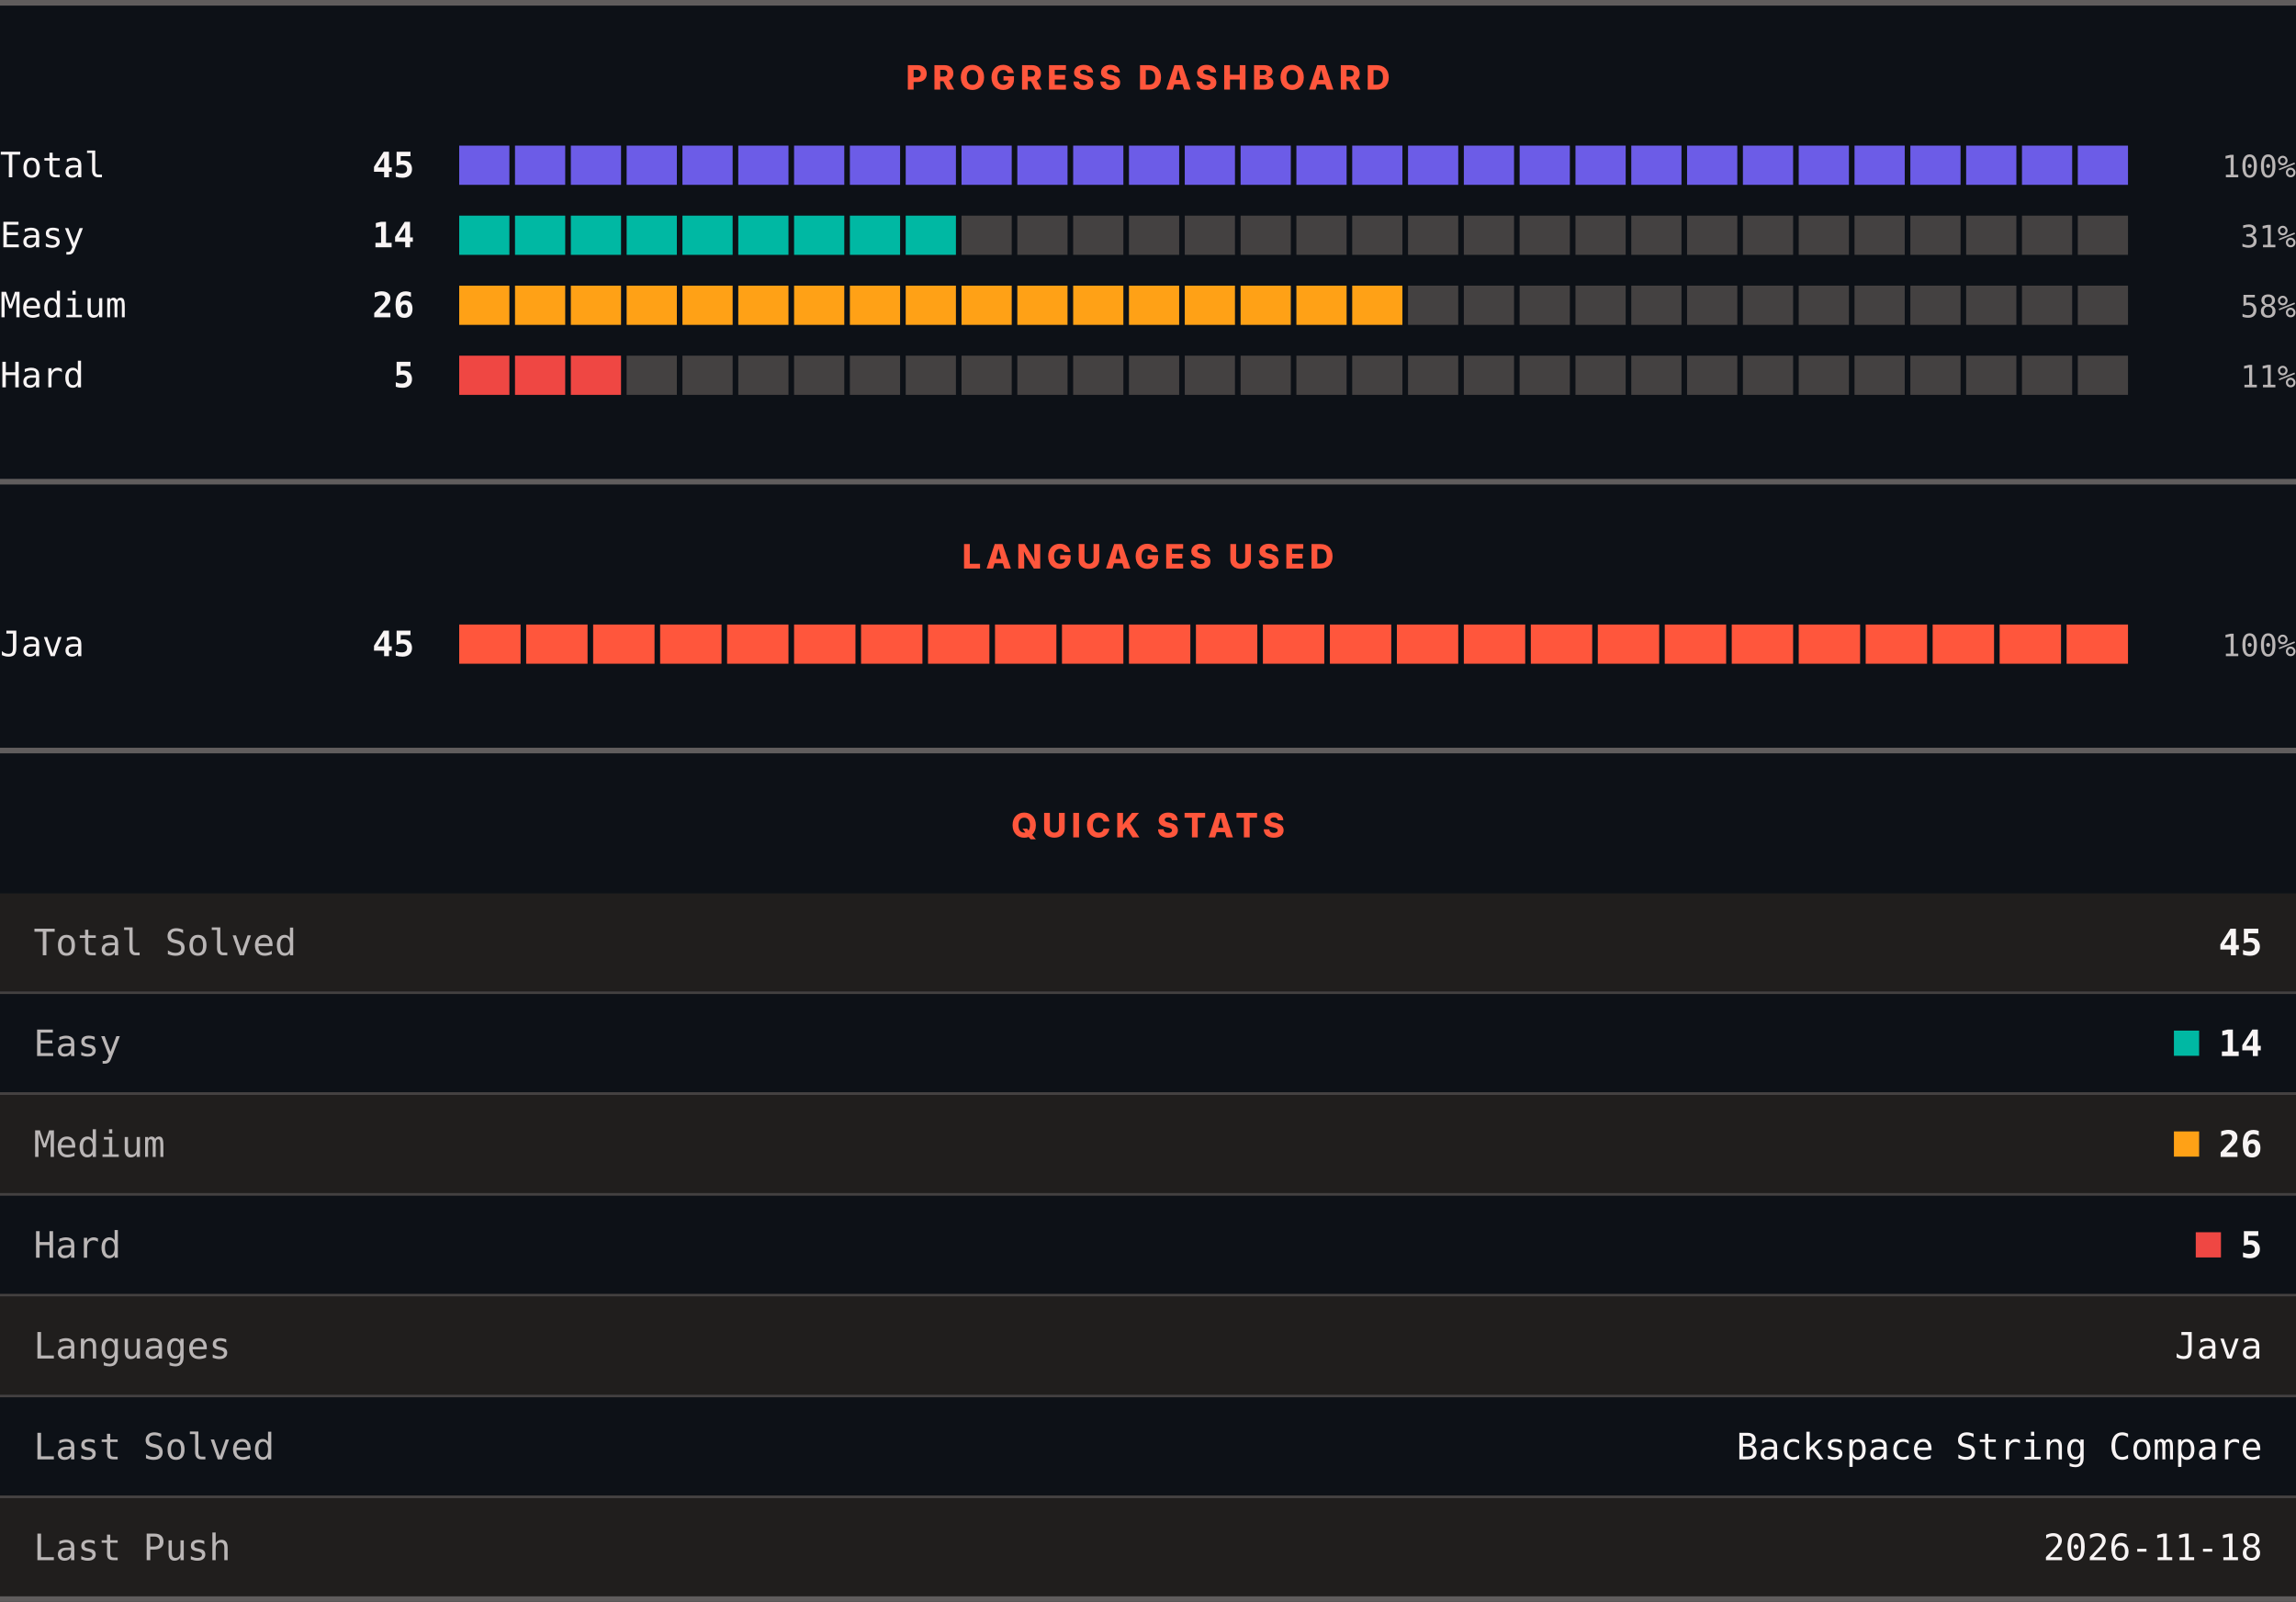
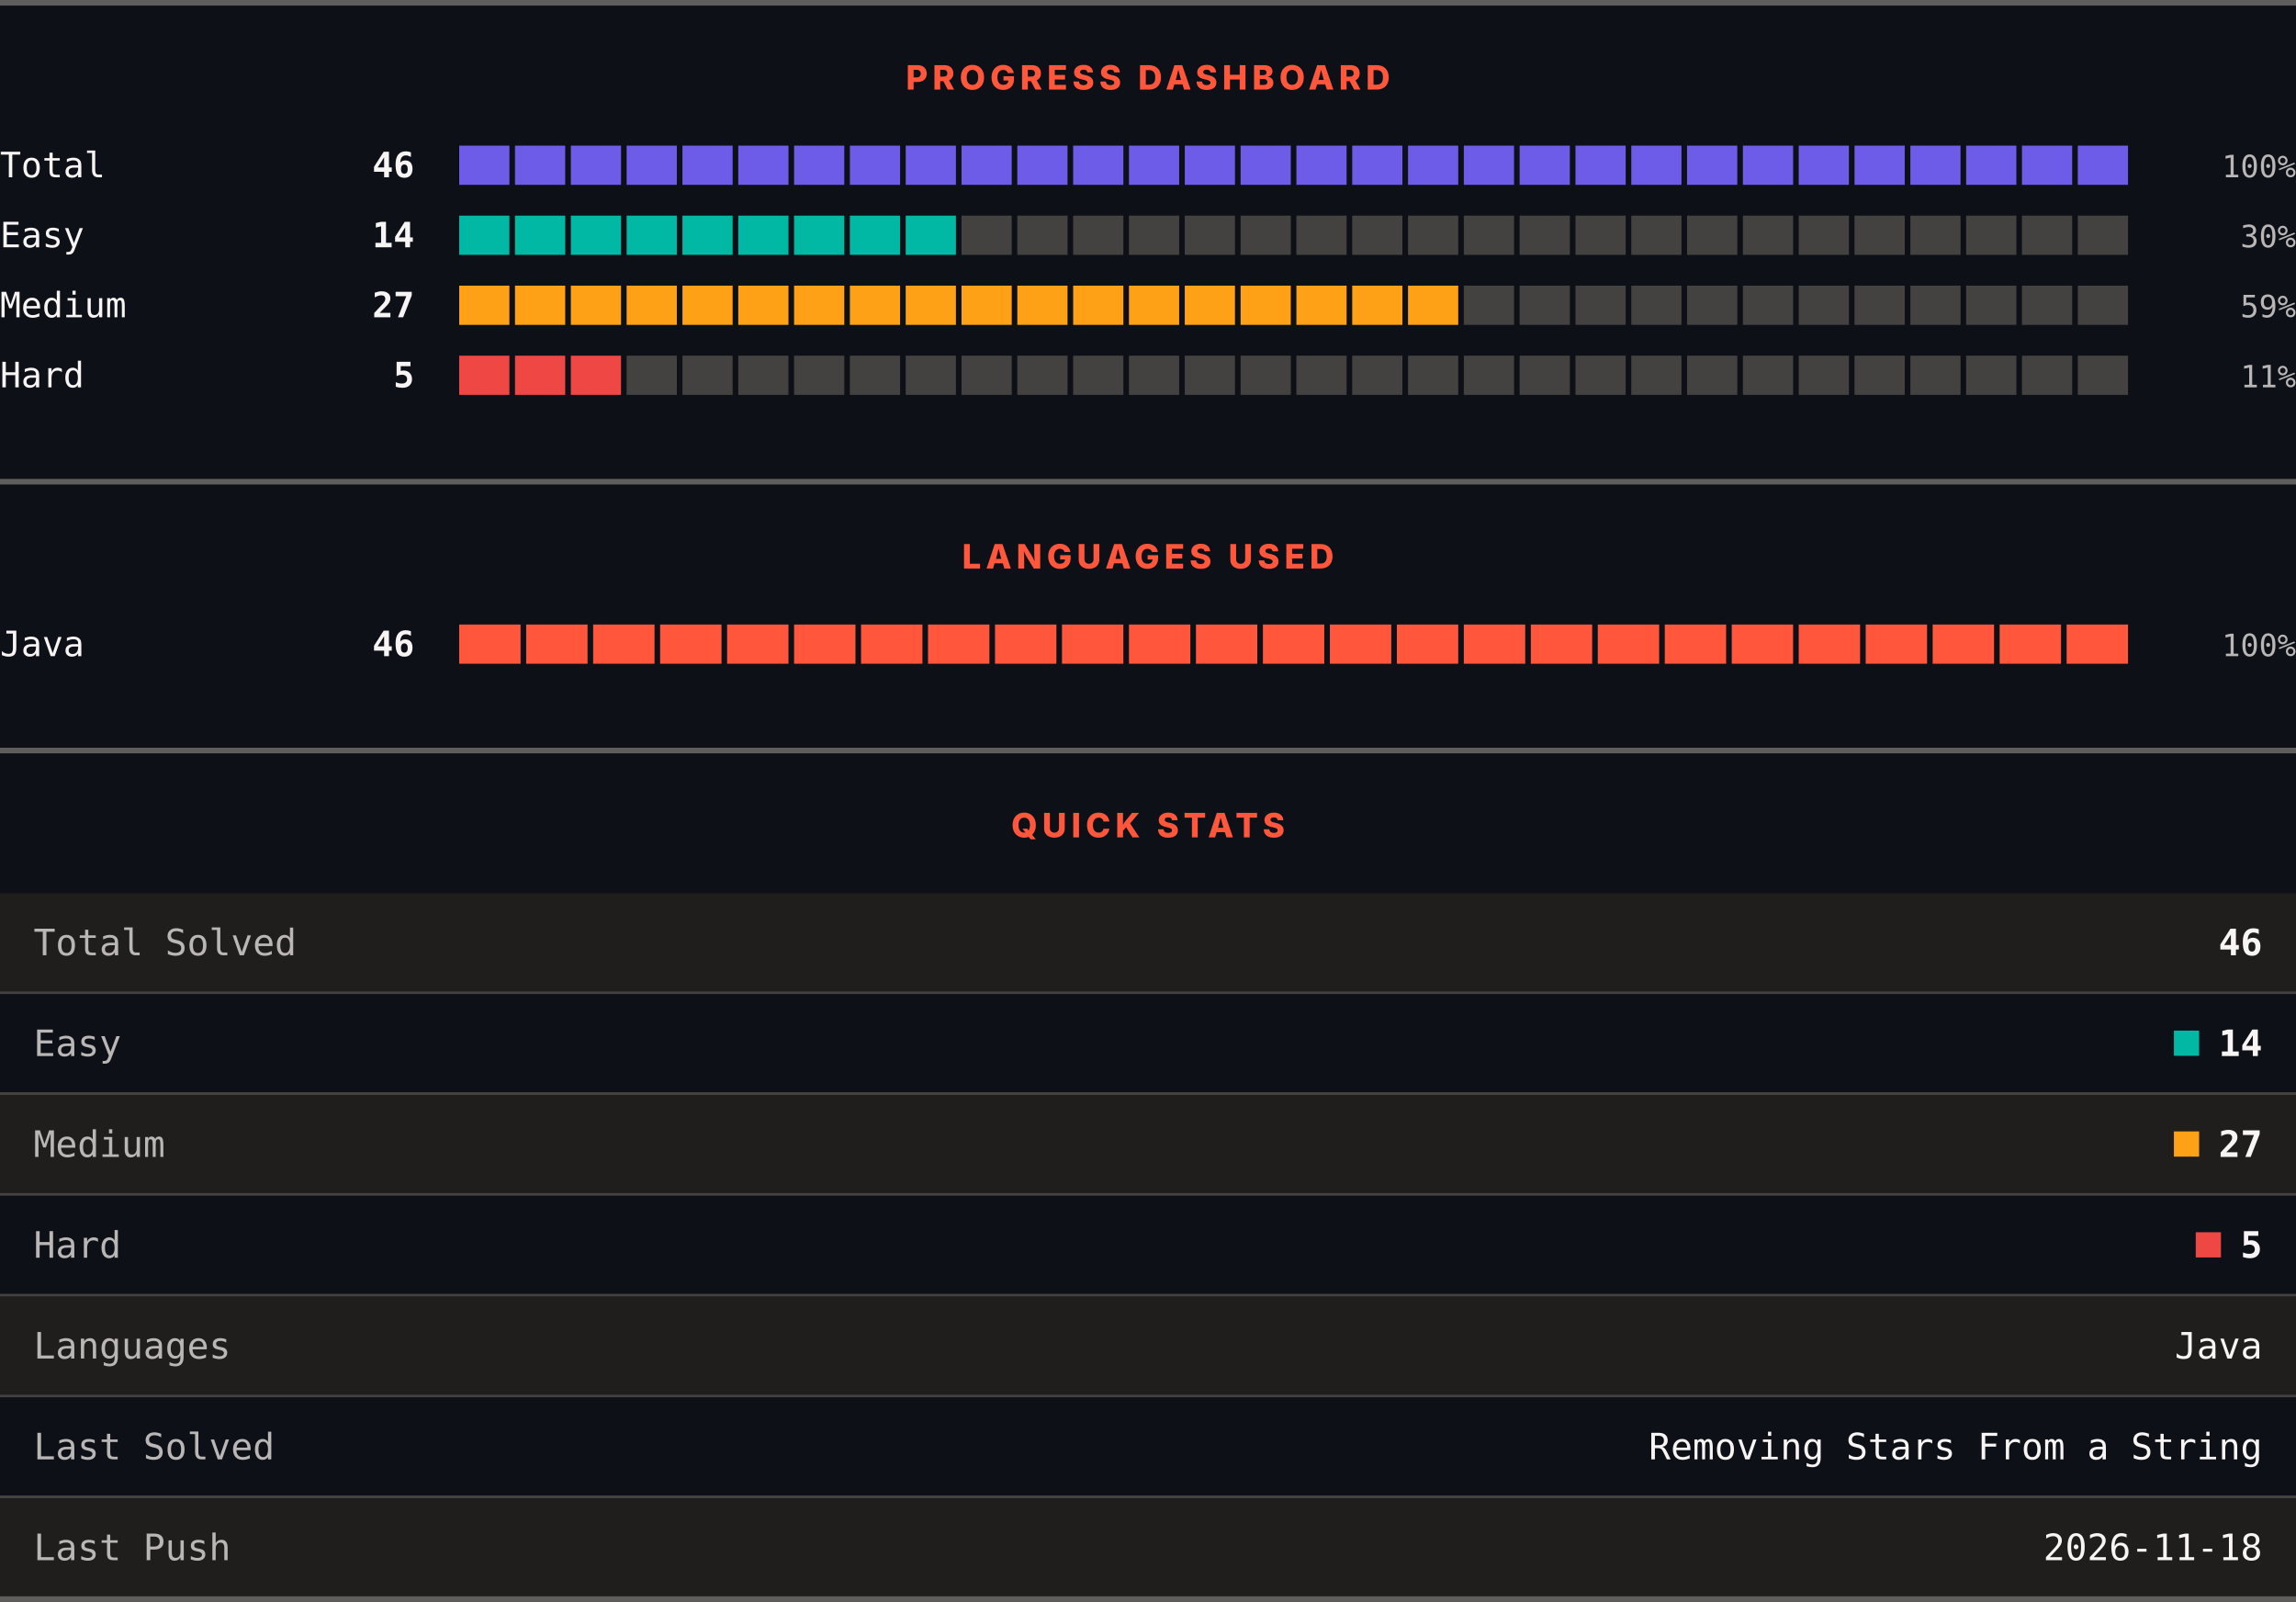
<svg xmlns="http://www.w3.org/2000/svg" width="820" height="572" viewBox="0 0 820 572" role="img" aria-label="LeetCode progress, languages and quick stats">
  <rect width="820" height="572" fill="#0d1117" />
  <rect x="0" y="0" width="820" height="2" fill="#605d5d" />
  <text x="410" y="32" text-anchor="middle" font-family="Archivo, system-ui, -apple-system, Segoe UI, sans-serif" font-size="12" font-weight="800" letter-spacing="1.68" fill="#ff563c">PROGRESS DASHBOARD</text>
  <text x="0" y="63.3" font-family="ui-monospace, SFMono-Regular, Menlo, Consolas, monospace" font-size="12.5" fill="#f8f4f4">Total</text>
-   <text x="148" y="63.3" text-anchor="end" font-family="ui-monospace, SFMono-Regular, Menlo, Consolas, monospace" font-size="12.5" font-weight="700" fill="#f8f4f4">45</text>
+   <text x="148" y="63.3" text-anchor="end" font-family="ui-monospace, SFMono-Regular, Menlo, Consolas, monospace" font-size="12.5" font-weight="700" fill="#f8f4f4">46</text>
  <rect x="164.00" y="52" width="17.93" height="14" fill="#6c5ce7" />
  <rect x="183.93" y="52" width="17.93" height="14" fill="#6c5ce7" />
  <rect x="203.87" y="52" width="17.93" height="14" fill="#6c5ce7" />
  <rect x="223.80" y="52" width="17.93" height="14" fill="#6c5ce7" />
  <rect x="243.73" y="52" width="17.93" height="14" fill="#6c5ce7" />
  <rect x="263.67" y="52" width="17.93" height="14" fill="#6c5ce7" />
  <rect x="283.60" y="52" width="17.93" height="14" fill="#6c5ce7" />
  <rect x="303.53" y="52" width="17.93" height="14" fill="#6c5ce7" />
  <rect x="323.47" y="52" width="17.93" height="14" fill="#6c5ce7" />
  <rect x="343.40" y="52" width="17.93" height="14" fill="#6c5ce7" />
  <rect x="363.33" y="52" width="17.93" height="14" fill="#6c5ce7" />
  <rect x="383.27" y="52" width="17.93" height="14" fill="#6c5ce7" />
  <rect x="403.20" y="52" width="17.93" height="14" fill="#6c5ce7" />
  <rect x="423.13" y="52" width="17.93" height="14" fill="#6c5ce7" />
  <rect x="443.07" y="52" width="17.93" height="14" fill="#6c5ce7" />
  <rect x="463.00" y="52" width="17.93" height="14" fill="#6c5ce7" />
  <rect x="482.93" y="52" width="17.93" height="14" fill="#6c5ce7" />
  <rect x="502.87" y="52" width="17.93" height="14" fill="#6c5ce7" />
  <rect x="522.80" y="52" width="17.93" height="14" fill="#6c5ce7" />
  <rect x="542.73" y="52" width="17.93" height="14" fill="#6c5ce7" />
  <rect x="562.67" y="52" width="17.93" height="14" fill="#6c5ce7" />
  <rect x="582.60" y="52" width="17.93" height="14" fill="#6c5ce7" />
  <rect x="602.53" y="52" width="17.93" height="14" fill="#6c5ce7" />
  <rect x="622.47" y="52" width="17.93" height="14" fill="#6c5ce7" />
  <rect x="642.40" y="52" width="17.93" height="14" fill="#6c5ce7" />
  <rect x="662.33" y="52" width="17.93" height="14" fill="#6c5ce7" />
  <rect x="682.27" y="52" width="17.93" height="14" fill="#6c5ce7" />
  <rect x="702.20" y="52" width="17.93" height="14" fill="#6c5ce7" />
  <rect x="722.13" y="52" width="17.93" height="14" fill="#6c5ce7" />
  <rect x="742.07" y="52" width="17.93" height="14" fill="#6c5ce7" />
  <text x="820" y="63.3" text-anchor="end" font-family="ui-monospace, SFMono-Regular, Menlo, Consolas, monospace" font-size="11" fill="#bab6b6">100%</text>
  <text x="0" y="88.3" font-family="ui-monospace, SFMono-Regular, Menlo, Consolas, monospace" font-size="12.5" fill="#f8f4f4">Easy</text>
  <text x="148" y="88.3" text-anchor="end" font-family="ui-monospace, SFMono-Regular, Menlo, Consolas, monospace" font-size="12.5" font-weight="700" fill="#f8f4f4">14</text>
  <rect x="164.00" y="77" width="17.93" height="14" fill="#00b8a3" />
  <rect x="183.93" y="77" width="17.93" height="14" fill="#00b8a3" />
  <rect x="203.87" y="77" width="17.93" height="14" fill="#00b8a3" />
  <rect x="223.80" y="77" width="17.93" height="14" fill="#00b8a3" />
  <rect x="243.73" y="77" width="17.93" height="14" fill="#00b8a3" />
  <rect x="263.67" y="77" width="17.93" height="14" fill="#00b8a3" />
  <rect x="283.60" y="77" width="17.93" height="14" fill="#00b8a3" />
  <rect x="303.53" y="77" width="17.93" height="14" fill="#00b8a3" />
  <rect x="323.47" y="77" width="17.93" height="14" fill="#00b8a3" />
  <rect x="343.40" y="77" width="17.93" height="14" fill="#444141" />
  <rect x="363.33" y="77" width="17.93" height="14" fill="#444141" />
  <rect x="383.27" y="77" width="17.93" height="14" fill="#444141" />
  <rect x="403.20" y="77" width="17.93" height="14" fill="#444141" />
  <rect x="423.13" y="77" width="17.93" height="14" fill="#444141" />
  <rect x="443.07" y="77" width="17.93" height="14" fill="#444141" />
  <rect x="463.00" y="77" width="17.93" height="14" fill="#444141" />
  <rect x="482.93" y="77" width="17.93" height="14" fill="#444141" />
  <rect x="502.87" y="77" width="17.93" height="14" fill="#444141" />
  <rect x="522.80" y="77" width="17.93" height="14" fill="#444141" />
  <rect x="542.73" y="77" width="17.93" height="14" fill="#444141" />
  <rect x="562.67" y="77" width="17.93" height="14" fill="#444141" />
  <rect x="582.60" y="77" width="17.93" height="14" fill="#444141" />
  <rect x="602.53" y="77" width="17.93" height="14" fill="#444141" />
  <rect x="622.47" y="77" width="17.93" height="14" fill="#444141" />
  <rect x="642.40" y="77" width="17.93" height="14" fill="#444141" />
  <rect x="662.33" y="77" width="17.93" height="14" fill="#444141" />
  <rect x="682.27" y="77" width="17.93" height="14" fill="#444141" />
  <rect x="702.20" y="77" width="17.93" height="14" fill="#444141" />
  <rect x="722.13" y="77" width="17.93" height="14" fill="#444141" />
  <rect x="742.07" y="77" width="17.93" height="14" fill="#444141" />
-   <text x="820" y="88.3" text-anchor="end" font-family="ui-monospace, SFMono-Regular, Menlo, Consolas, monospace" font-size="11" fill="#bab6b6">31%</text>
+   <text x="820" y="88.3" text-anchor="end" font-family="ui-monospace, SFMono-Regular, Menlo, Consolas, monospace" font-size="11" fill="#bab6b6">30%</text>
  <text x="0" y="113.3" font-family="ui-monospace, SFMono-Regular, Menlo, Consolas, monospace" font-size="12.5" fill="#f8f4f4">Medium</text>
-   <text x="148" y="113.3" text-anchor="end" font-family="ui-monospace, SFMono-Regular, Menlo, Consolas, monospace" font-size="12.5" font-weight="700" fill="#f8f4f4">26</text>
+   <text x="148" y="113.3" text-anchor="end" font-family="ui-monospace, SFMono-Regular, Menlo, Consolas, monospace" font-size="12.5" font-weight="700" fill="#f8f4f4">27</text>
  <rect x="164.00" y="102" width="17.93" height="14" fill="#ffa116" />
  <rect x="183.93" y="102" width="17.93" height="14" fill="#ffa116" />
  <rect x="203.87" y="102" width="17.93" height="14" fill="#ffa116" />
  <rect x="223.80" y="102" width="17.93" height="14" fill="#ffa116" />
  <rect x="243.73" y="102" width="17.93" height="14" fill="#ffa116" />
  <rect x="263.67" y="102" width="17.93" height="14" fill="#ffa116" />
  <rect x="283.60" y="102" width="17.93" height="14" fill="#ffa116" />
  <rect x="303.53" y="102" width="17.93" height="14" fill="#ffa116" />
  <rect x="323.47" y="102" width="17.93" height="14" fill="#ffa116" />
  <rect x="343.40" y="102" width="17.93" height="14" fill="#ffa116" />
  <rect x="363.33" y="102" width="17.93" height="14" fill="#ffa116" />
  <rect x="383.27" y="102" width="17.93" height="14" fill="#ffa116" />
  <rect x="403.20" y="102" width="17.93" height="14" fill="#ffa116" />
  <rect x="423.13" y="102" width="17.93" height="14" fill="#ffa116" />
  <rect x="443.07" y="102" width="17.93" height="14" fill="#ffa116" />
  <rect x="463.00" y="102" width="17.93" height="14" fill="#ffa116" />
  <rect x="482.93" y="102" width="17.93" height="14" fill="#ffa116" />
-   <rect x="502.87" y="102" width="17.93" height="14" fill="#444141" />
+   <rect x="502.87" y="102" width="17.93" height="14" fill="#ffa116" />
  <rect x="522.80" y="102" width="17.93" height="14" fill="#444141" />
  <rect x="542.73" y="102" width="17.93" height="14" fill="#444141" />
  <rect x="562.67" y="102" width="17.93" height="14" fill="#444141" />
  <rect x="582.60" y="102" width="17.93" height="14" fill="#444141" />
  <rect x="602.53" y="102" width="17.93" height="14" fill="#444141" />
  <rect x="622.47" y="102" width="17.93" height="14" fill="#444141" />
  <rect x="642.40" y="102" width="17.93" height="14" fill="#444141" />
  <rect x="662.33" y="102" width="17.93" height="14" fill="#444141" />
  <rect x="682.27" y="102" width="17.93" height="14" fill="#444141" />
  <rect x="702.20" y="102" width="17.93" height="14" fill="#444141" />
  <rect x="722.13" y="102" width="17.93" height="14" fill="#444141" />
  <rect x="742.07" y="102" width="17.93" height="14" fill="#444141" />
-   <text x="820" y="113.3" text-anchor="end" font-family="ui-monospace, SFMono-Regular, Menlo, Consolas, monospace" font-size="11" fill="#bab6b6">58%</text>
+   <text x="820" y="113.3" text-anchor="end" font-family="ui-monospace, SFMono-Regular, Menlo, Consolas, monospace" font-size="11" fill="#bab6b6">59%</text>
  <text x="0" y="138.3" font-family="ui-monospace, SFMono-Regular, Menlo, Consolas, monospace" font-size="12.5" fill="#f8f4f4">Hard</text>
  <text x="148" y="138.3" text-anchor="end" font-family="ui-monospace, SFMono-Regular, Menlo, Consolas, monospace" font-size="12.5" font-weight="700" fill="#f8f4f4">5</text>
  <rect x="164.00" y="127" width="17.93" height="14" fill="#ef4743" />
  <rect x="183.93" y="127" width="17.93" height="14" fill="#ef4743" />
  <rect x="203.87" y="127" width="17.93" height="14" fill="#ef4743" />
  <rect x="223.80" y="127" width="17.93" height="14" fill="#444141" />
  <rect x="243.73" y="127" width="17.93" height="14" fill="#444141" />
  <rect x="263.67" y="127" width="17.93" height="14" fill="#444141" />
  <rect x="283.60" y="127" width="17.93" height="14" fill="#444141" />
  <rect x="303.53" y="127" width="17.93" height="14" fill="#444141" />
  <rect x="323.47" y="127" width="17.93" height="14" fill="#444141" />
  <rect x="343.40" y="127" width="17.93" height="14" fill="#444141" />
  <rect x="363.33" y="127" width="17.93" height="14" fill="#444141" />
  <rect x="383.27" y="127" width="17.93" height="14" fill="#444141" />
  <rect x="403.20" y="127" width="17.93" height="14" fill="#444141" />
  <rect x="423.13" y="127" width="17.93" height="14" fill="#444141" />
  <rect x="443.07" y="127" width="17.93" height="14" fill="#444141" />
  <rect x="463.00" y="127" width="17.93" height="14" fill="#444141" />
  <rect x="482.93" y="127" width="17.93" height="14" fill="#444141" />
  <rect x="502.87" y="127" width="17.93" height="14" fill="#444141" />
  <rect x="522.80" y="127" width="17.93" height="14" fill="#444141" />
  <rect x="542.73" y="127" width="17.93" height="14" fill="#444141" />
  <rect x="562.67" y="127" width="17.93" height="14" fill="#444141" />
  <rect x="582.60" y="127" width="17.93" height="14" fill="#444141" />
  <rect x="602.53" y="127" width="17.93" height="14" fill="#444141" />
  <rect x="622.47" y="127" width="17.93" height="14" fill="#444141" />
  <rect x="642.40" y="127" width="17.93" height="14" fill="#444141" />
  <rect x="662.33" y="127" width="17.93" height="14" fill="#444141" />
  <rect x="682.27" y="127" width="17.93" height="14" fill="#444141" />
  <rect x="702.20" y="127" width="17.93" height="14" fill="#444141" />
  <rect x="722.13" y="127" width="17.93" height="14" fill="#444141" />
  <rect x="742.07" y="127" width="17.93" height="14" fill="#444141" />
  <text x="820" y="138.3" text-anchor="end" font-family="ui-monospace, SFMono-Regular, Menlo, Consolas, monospace" font-size="11" fill="#bab6b6">11%</text>
  <rect x="0" y="171" width="820" height="2" fill="#605d5d" />
  <text x="410" y="203" text-anchor="middle" font-family="Archivo, system-ui, -apple-system, Segoe UI, sans-serif" font-size="12" font-weight="800" letter-spacing="1.68" fill="#ff563c">LANGUAGES USED</text>
  <text x="0" y="234.3" font-family="ui-monospace, SFMono-Regular, Menlo, Consolas, monospace" font-size="12.5" fill="#f8f4f4">Java</text>
-   <text x="148" y="234.3" text-anchor="end" font-family="ui-monospace, SFMono-Regular, Menlo, Consolas, monospace" font-size="12.5" font-weight="700" fill="#f8f4f4">45</text>
+   <text x="148" y="234.3" text-anchor="end" font-family="ui-monospace, SFMono-Regular, Menlo, Consolas, monospace" font-size="12.5" font-weight="700" fill="#f8f4f4">46</text>
  <rect x="164.00" y="223" width="21.92" height="14" fill="#ff563c" />
  <rect x="187.92" y="223" width="21.92" height="14" fill="#ff563c" />
  <rect x="211.84" y="223" width="21.92" height="14" fill="#ff563c" />
  <rect x="235.76" y="223" width="21.92" height="14" fill="#ff563c" />
  <rect x="259.68" y="223" width="21.92" height="14" fill="#ff563c" />
  <rect x="283.60" y="223" width="21.92" height="14" fill="#ff563c" />
  <rect x="307.52" y="223" width="21.92" height="14" fill="#ff563c" />
  <rect x="331.44" y="223" width="21.92" height="14" fill="#ff563c" />
  <rect x="355.36" y="223" width="21.92" height="14" fill="#ff563c" />
  <rect x="379.28" y="223" width="21.92" height="14" fill="#ff563c" />
  <rect x="403.20" y="223" width="21.92" height="14" fill="#ff563c" />
  <rect x="427.12" y="223" width="21.92" height="14" fill="#ff563c" />
  <rect x="451.04" y="223" width="21.92" height="14" fill="#ff563c" />
  <rect x="474.96" y="223" width="21.92" height="14" fill="#ff563c" />
  <rect x="498.88" y="223" width="21.92" height="14" fill="#ff563c" />
  <rect x="522.80" y="223" width="21.92" height="14" fill="#ff563c" />
  <rect x="546.72" y="223" width="21.92" height="14" fill="#ff563c" />
  <rect x="570.64" y="223" width="21.92" height="14" fill="#ff563c" />
  <rect x="594.56" y="223" width="21.92" height="14" fill="#ff563c" />
  <rect x="618.48" y="223" width="21.92" height="14" fill="#ff563c" />
  <rect x="642.40" y="223" width="21.92" height="14" fill="#ff563c" />
  <rect x="666.32" y="223" width="21.92" height="14" fill="#ff563c" />
  <rect x="690.24" y="223" width="21.92" height="14" fill="#ff563c" />
  <rect x="714.16" y="223" width="21.92" height="14" fill="#ff563c" />
  <rect x="738.08" y="223" width="21.92" height="14" fill="#ff563c" />
  <text x="820" y="234.3" text-anchor="end" font-family="ui-monospace, SFMono-Regular, Menlo, Consolas, monospace" font-size="11" fill="#bab6b6">100%</text>
  <rect x="0" y="267" width="820" height="2" fill="#605d5d" />
  <text x="410" y="299" text-anchor="middle" font-family="Archivo, system-ui, -apple-system, Segoe UI, sans-serif" font-size="12" font-weight="800" letter-spacing="1.68" fill="#ff563c">QUICK STATS</text>
  <rect x="0" y="319" width="820" height="35" fill="#201e1d" />
  <text x="12" y="341.1" font-family="ui-monospace, SFMono-Regular, Menlo, Consolas, monospace" font-size="13" fill="#bab6b6">Total Solved</text>
-   <text x="808" y="341.1" text-anchor="end" font-family="ui-monospace, SFMono-Regular, Menlo, Consolas, monospace" font-size="13" font-weight="700" fill="#f8f4f4">45</text>
+   <text x="808" y="341.1" text-anchor="end" font-family="ui-monospace, SFMono-Regular, Menlo, Consolas, monospace" font-size="13" font-weight="700" fill="#f8f4f4">46</text>
  <rect x="0" y="354" width="820" height="1" fill="#444141" />
  <rect x="0" y="355" width="820" height="35" fill="#0d1117" />
  <text x="12" y="377.1" font-family="ui-monospace, SFMono-Regular, Menlo, Consolas, monospace" font-size="13" fill="#bab6b6">Easy</text>
  <rect x="776.4" y="368" width="9" height="9" fill="#00b8a3" />
  <text x="808" y="377.1" text-anchor="end" font-family="ui-monospace, SFMono-Regular, Menlo, Consolas, monospace" font-size="13" font-weight="700" fill="#f8f4f4">14</text>
  <rect x="0" y="390" width="820" height="1" fill="#444141" />
  <rect x="0" y="391" width="820" height="35" fill="#201e1d" />
  <text x="12" y="413.1" font-family="ui-monospace, SFMono-Regular, Menlo, Consolas, monospace" font-size="13" fill="#bab6b6">Medium</text>
  <rect x="776.4" y="404" width="9" height="9" fill="#ffa116" />
-   <text x="808" y="413.1" text-anchor="end" font-family="ui-monospace, SFMono-Regular, Menlo, Consolas, monospace" font-size="13" font-weight="700" fill="#f8f4f4">26</text>
+   <text x="808" y="413.1" text-anchor="end" font-family="ui-monospace, SFMono-Regular, Menlo, Consolas, monospace" font-size="13" font-weight="700" fill="#f8f4f4">27</text>
  <rect x="0" y="426" width="820" height="1" fill="#444141" />
  <rect x="0" y="427" width="820" height="35" fill="#0d1117" />
  <text x="12" y="449.1" font-family="ui-monospace, SFMono-Regular, Menlo, Consolas, monospace" font-size="13" fill="#bab6b6">Hard</text>
  <rect x="784.2" y="440" width="9" height="9" fill="#ef4743" />
  <text x="808" y="449.1" text-anchor="end" font-family="ui-monospace, SFMono-Regular, Menlo, Consolas, monospace" font-size="13" font-weight="700" fill="#f8f4f4">5</text>
  <rect x="0" y="462" width="820" height="1" fill="#444141" />
  <rect x="0" y="463" width="820" height="35" fill="#201e1d" />
  <text x="12" y="485.1" font-family="ui-monospace, SFMono-Regular, Menlo, Consolas, monospace" font-size="13" fill="#bab6b6">Languages</text>
  <text x="808" y="485.1" text-anchor="end" font-family="ui-monospace, SFMono-Regular, Menlo, Consolas, monospace" font-size="13" fill="#f8f4f4">Java</text>
  <rect x="0" y="498" width="820" height="1" fill="#444141" />
  <rect x="0" y="499" width="820" height="35" fill="#0d1117" />
  <text x="12" y="521.1" font-family="ui-monospace, SFMono-Regular, Menlo, Consolas, monospace" font-size="13" fill="#bab6b6">Last Solved</text>
-   <text x="808" y="521.1" text-anchor="end" font-family="ui-monospace, SFMono-Regular, Menlo, Consolas, monospace" font-size="13" fill="#f8f4f4">Backspace String Compare</text>
+   <text x="808" y="521.1" text-anchor="end" font-family="ui-monospace, SFMono-Regular, Menlo, Consolas, monospace" font-size="13" fill="#f8f4f4">Removing Stars From a String</text>
  <rect x="0" y="534" width="820" height="1" fill="#444141" />
  <rect x="0" y="535" width="820" height="35" fill="#201e1d" />
  <text x="12" y="557.1" font-family="ui-monospace, SFMono-Regular, Menlo, Consolas, monospace" font-size="13" fill="#bab6b6">Last Push</text>
  <text x="808" y="557.1" text-anchor="end" font-family="ui-monospace, SFMono-Regular, Menlo, Consolas, monospace" font-size="13" fill="#f8f4f4">2026-11-18</text>
  <rect x="0" y="570" width="820" height="2" fill="#605d5d" />
</svg>
